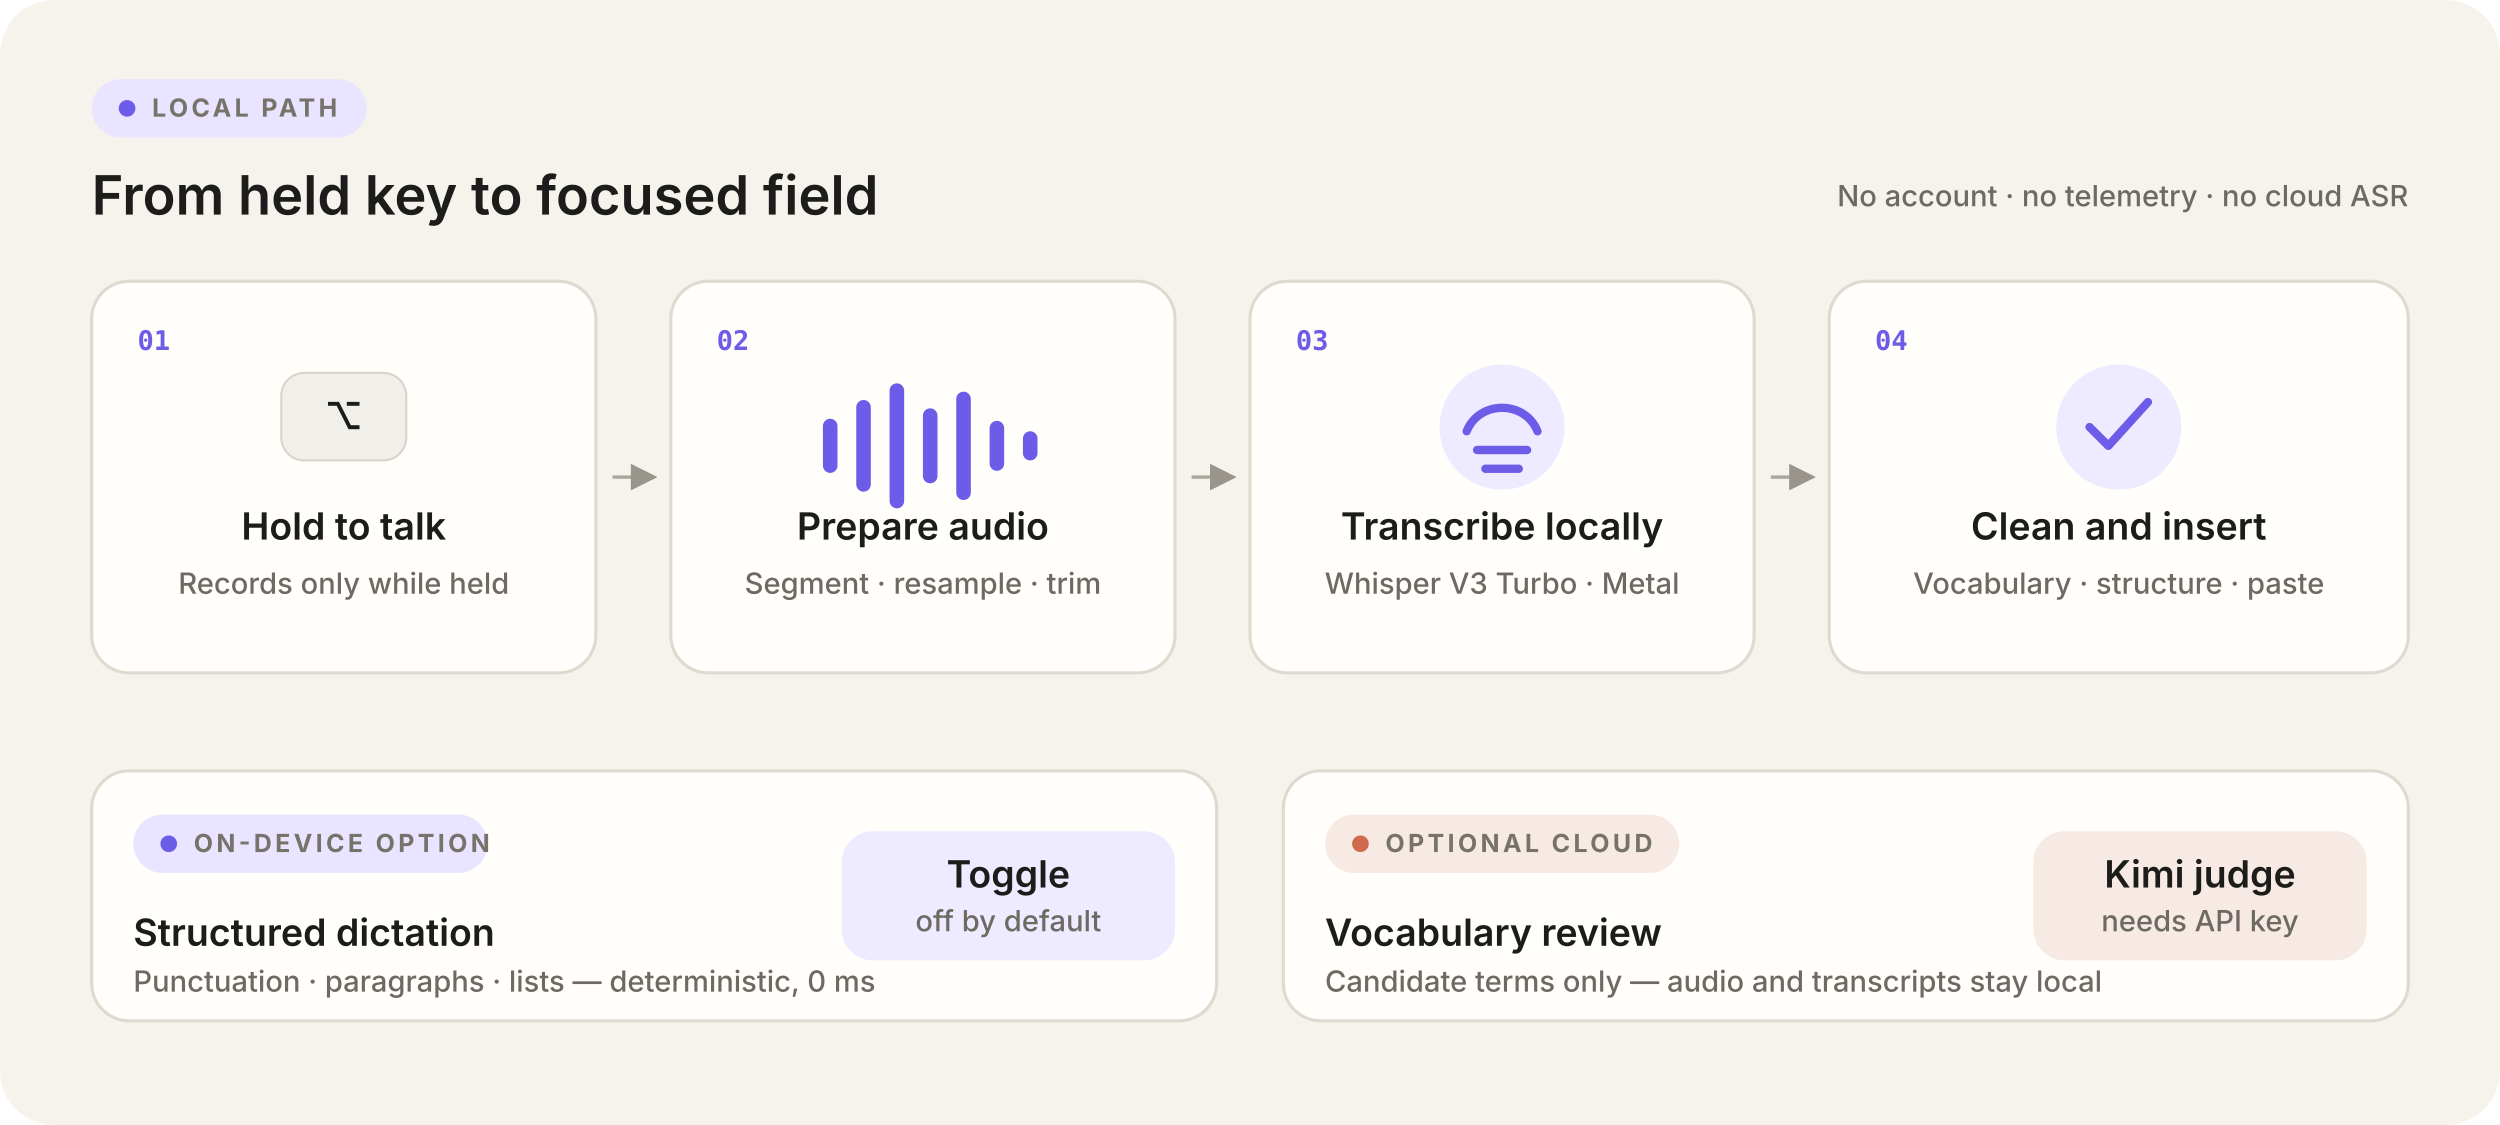
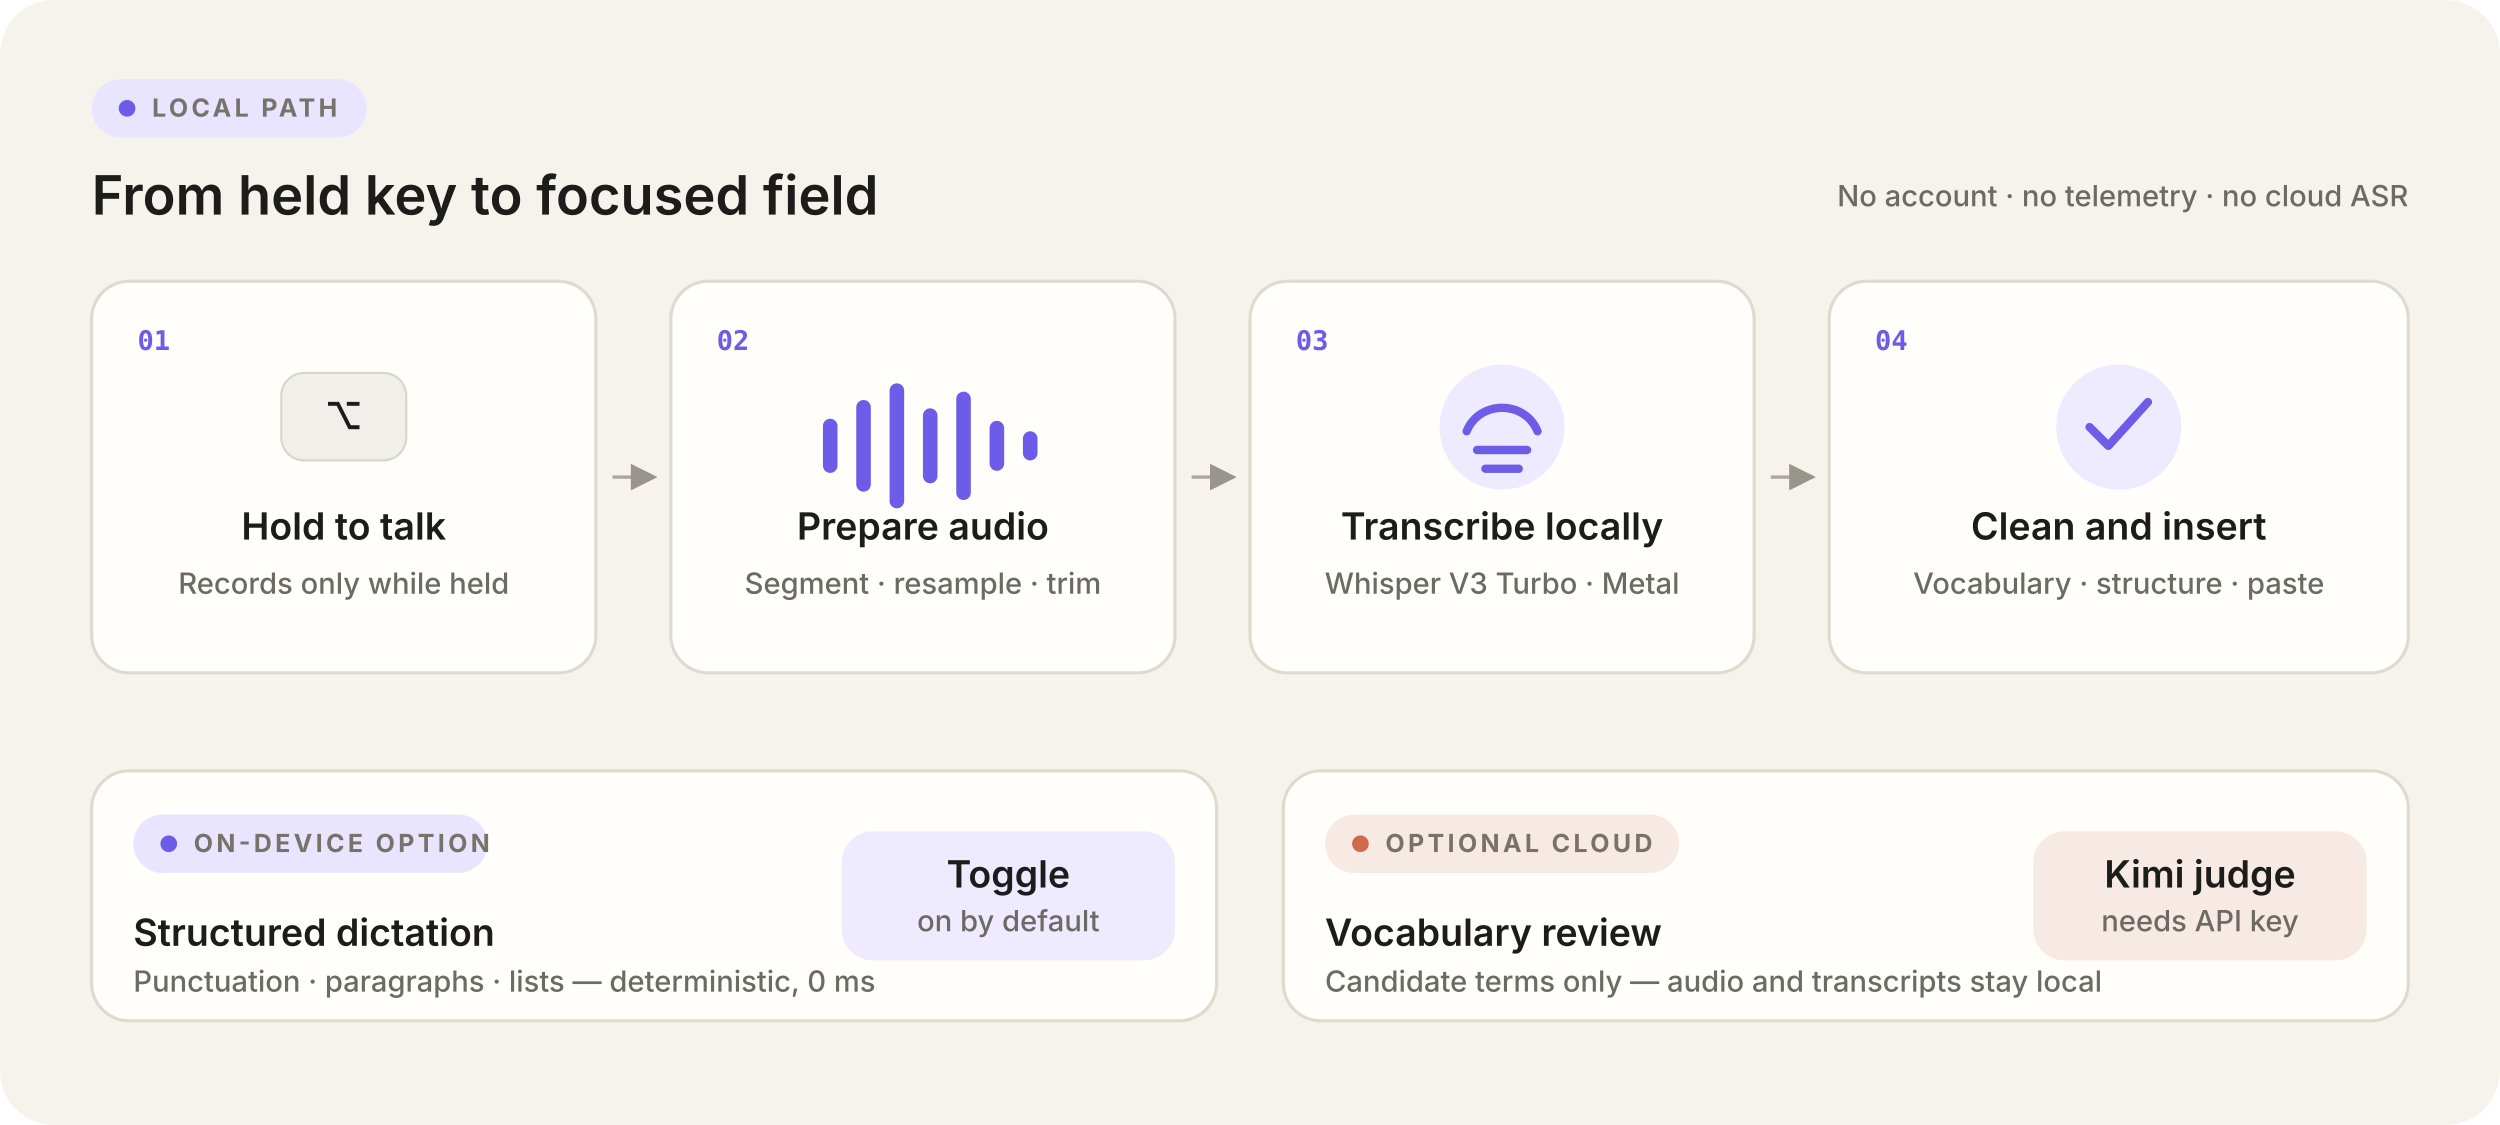
<svg xmlns="http://www.w3.org/2000/svg" width="1200" height="540" viewBox="0 0 1200 540" role="img" aria-labelledby="title desc">
  <defs>
    <marker id="arrow" markerWidth="8" markerHeight="8" refX="7" refY="4" orient="auto">
      <path d="M0 0 8 4 0 8Z" fill="#99958c" />
    </marker>
    <style>
      .title{font:600 26px -apple-system,BlinkMacSystemFont,"Segoe UI",sans-serif;fill:#1c1c1a}
      .label{font:600 18px -apple-system,BlinkMacSystemFont,"Segoe UI",sans-serif;fill:#1c1c1a}
      .small{font:450 14px -apple-system,BlinkMacSystemFont,"Segoe UI",sans-serif;fill:#6d6a63}
      .eyebrow{font:650 12px -apple-system,BlinkMacSystemFont,"Segoe UI",sans-serif;letter-spacing:1.6px;fill:#77736a}
      .number{font:600 13px ui-monospace,SFMono-Regular,Menlo,monospace;fill:#6d5ce7}
      .card{fill:#fffefa;stroke:#dedad0;stroke-width:1.5}
      .line{stroke:#aaa69d;stroke-width:1.6;fill:none;marker-end:url(#arrow)}
    </style>
  </defs>
  <rect width="1200" height="540" rx="26" fill="#f6f3ec" />
  <rect x="44" y="38" width="132" height="28" rx="14" fill="#e9e4ff" />
  <circle cx="61" cy="52" r="4" fill="#6d5ce7" />
  <text x="73" y="56" class="eyebrow" fill="#5949c7">LOCAL PATH</text>
  <text x="44" y="103" class="title">From held key to focused field</text>
  <text x="1156" y="99" text-anchor="end" class="small">No account · no telemetry · no cloud ASR</text>
  <g transform="translate(44 135)">
    <rect class="card" width="242" height="188" rx="18" />
    <text x="22" y="33" class="number">01</text>
    <rect x="91" y="44" width="60" height="42" rx="11" fill="#f1efe9" stroke="#d8d4ca" />
    <text x="121" y="71" text-anchor="middle" class="label">⌥</text>
    <text x="121" y="124" text-anchor="middle" class="label">Hold to talk</text>
    <text x="121" y="150" text-anchor="middle" class="small">Records only while held</text>
  </g>
  <path class="line" d="M294 229H314" />
  <g transform="translate(322 135)">
    <rect class="card" width="242" height="188" rx="18" />
    <text x="22" y="33" class="number">02</text>
    <g transform="translate(73 49)" fill="#6d5ce7">
      <rect x="0" y="17" width="7" height="26" rx="3.5" />
      <rect x="16" y="8" width="7" height="44" rx="3.5" />
      <rect x="32" y="0" width="7" height="60" rx="3.5" />
      <rect x="48" y="12" width="7" height="36" rx="3.5" />
      <rect x="64" y="4" width="7" height="52" rx="3.5" />
      <rect x="80" y="18" width="7" height="24" rx="3.5" />
      <rect x="96" y="23" width="7" height="14" rx="3.5" />
    </g>
    <text x="121" y="124" text-anchor="middle" class="label">Prepare audio</text>
    <text x="121" y="150" text-anchor="middle" class="small">Segment · resample · trim</text>
  </g>
  <path class="line" d="M572 229H592" />
  <g transform="translate(600 135)">
    <rect class="card" width="242" height="188" rx="18" />
    <text x="22" y="33" class="number">03</text>
    <circle cx="121" cy="70" r="30" fill="#eeeaff" />
    <path d="M104 72c6-15 28-15 34 0M109 81h24M113 90h16" fill="none" stroke="#6d5ce7" stroke-width="4" stroke-linecap="round" />
    <text x="121" y="124" text-anchor="middle" class="label">Transcribe locally</text>
    <text x="121" y="150" text-anchor="middle" class="small">Whisper V3 Turbo · Metal</text>
  </g>
  <path class="line" d="M850 229H870" />
  <g transform="translate(878 135)">
    <rect class="card" width="278" height="188" rx="18" />
    <text x="22" y="33" class="number">04</text>
    <circle cx="139" cy="70" r="30" fill="#eeeaff" />
    <path d="M125 70l9 9 19-21" fill="none" stroke="#6d5ce7" stroke-width="4" stroke-linecap="round" stroke-linejoin="round" />
    <text x="139" y="124" text-anchor="middle" class="label">Clean and insert</text>
    <text x="139" y="150" text-anchor="middle" class="small">Vocabulary · structure · paste</text>
  </g>
  <rect x="44" y="370" width="540" height="120" rx="18" fill="#fffefa" stroke="#dedad0" stroke-width="1.5" />
  <rect x="64" y="391" width="170" height="28" rx="14" fill="#e9e4ff" />
  <circle cx="81" cy="405" r="4" fill="#6d5ce7" />
  <text x="93" y="409" class="eyebrow" fill="#5949c7">ON-DEVICE OPTION</text>
  <text x="64" y="454" class="label">Structured dictation</text>
  <text x="64" y="476" class="small">Punctuation · paragraphs · lists — deterministic, 0 ms</text>
  <rect x="404" y="399" width="160" height="62" rx="15" fill="#eeeaff" />
  <text x="484" y="426" text-anchor="middle" class="label">Toggle</text>
-   <text x="484" y="447" text-anchor="middle" class="small">off by default</text>
+   <text x="484" y="447" text-anchor="middle" class="small">on by default</text>
  <rect x="616" y="370" width="540" height="120" rx="18" fill="#fffefa" stroke="#dedad0" stroke-width="1.5" />
  <rect x="636" y="391" width="170" height="28" rx="14" fill="#f7e9e3" />
  <circle cx="653" cy="405" r="4" fill="#cf6b4c" />
  <text x="665" y="409" class="eyebrow" fill="#a84e35">OPTIONAL CLOUD</text>
  <text x="636" y="454" class="label">Vocabulary review</text>
  <text x="636" y="476" class="small">Candidate terms only — audio and transcripts stay local</text>
  <rect x="976" y="399" width="160" height="62" rx="15" fill="#f7e9e3" />
  <text x="1056" y="426" text-anchor="middle" class="label">Kimi judge</text>
  <text x="1056" y="447" text-anchor="middle" class="small">needs API key</text>
</svg>
